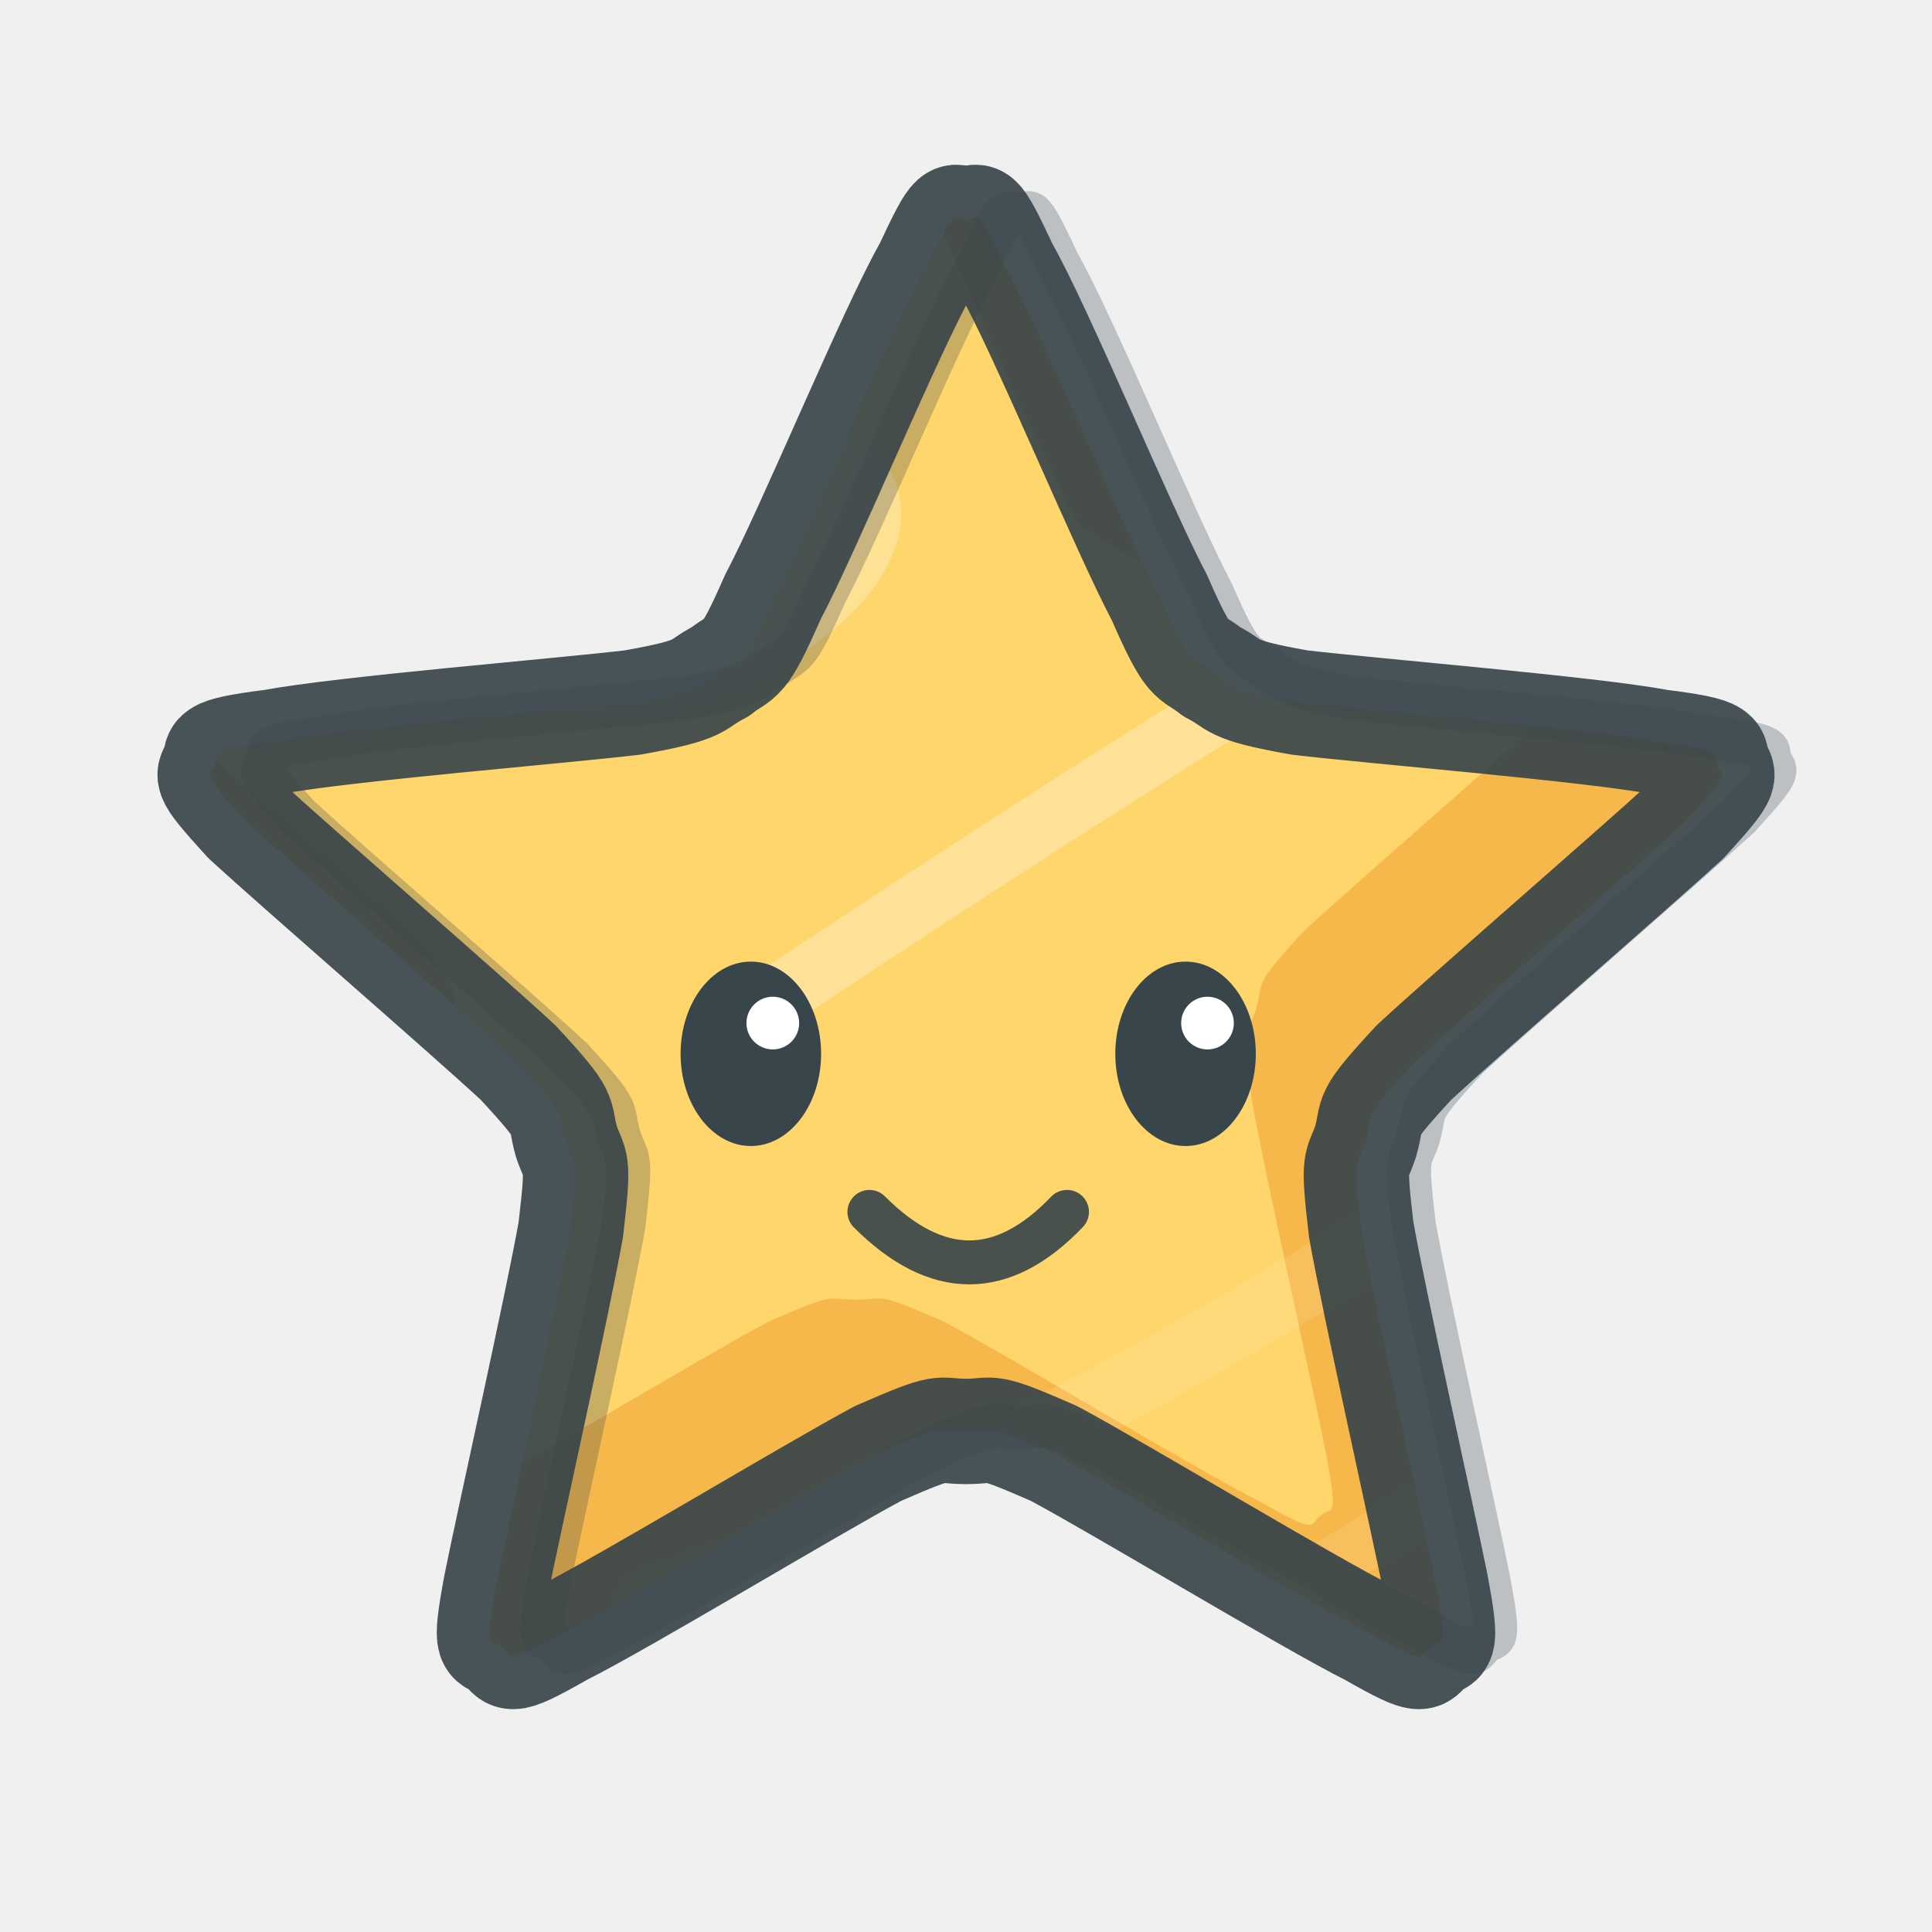
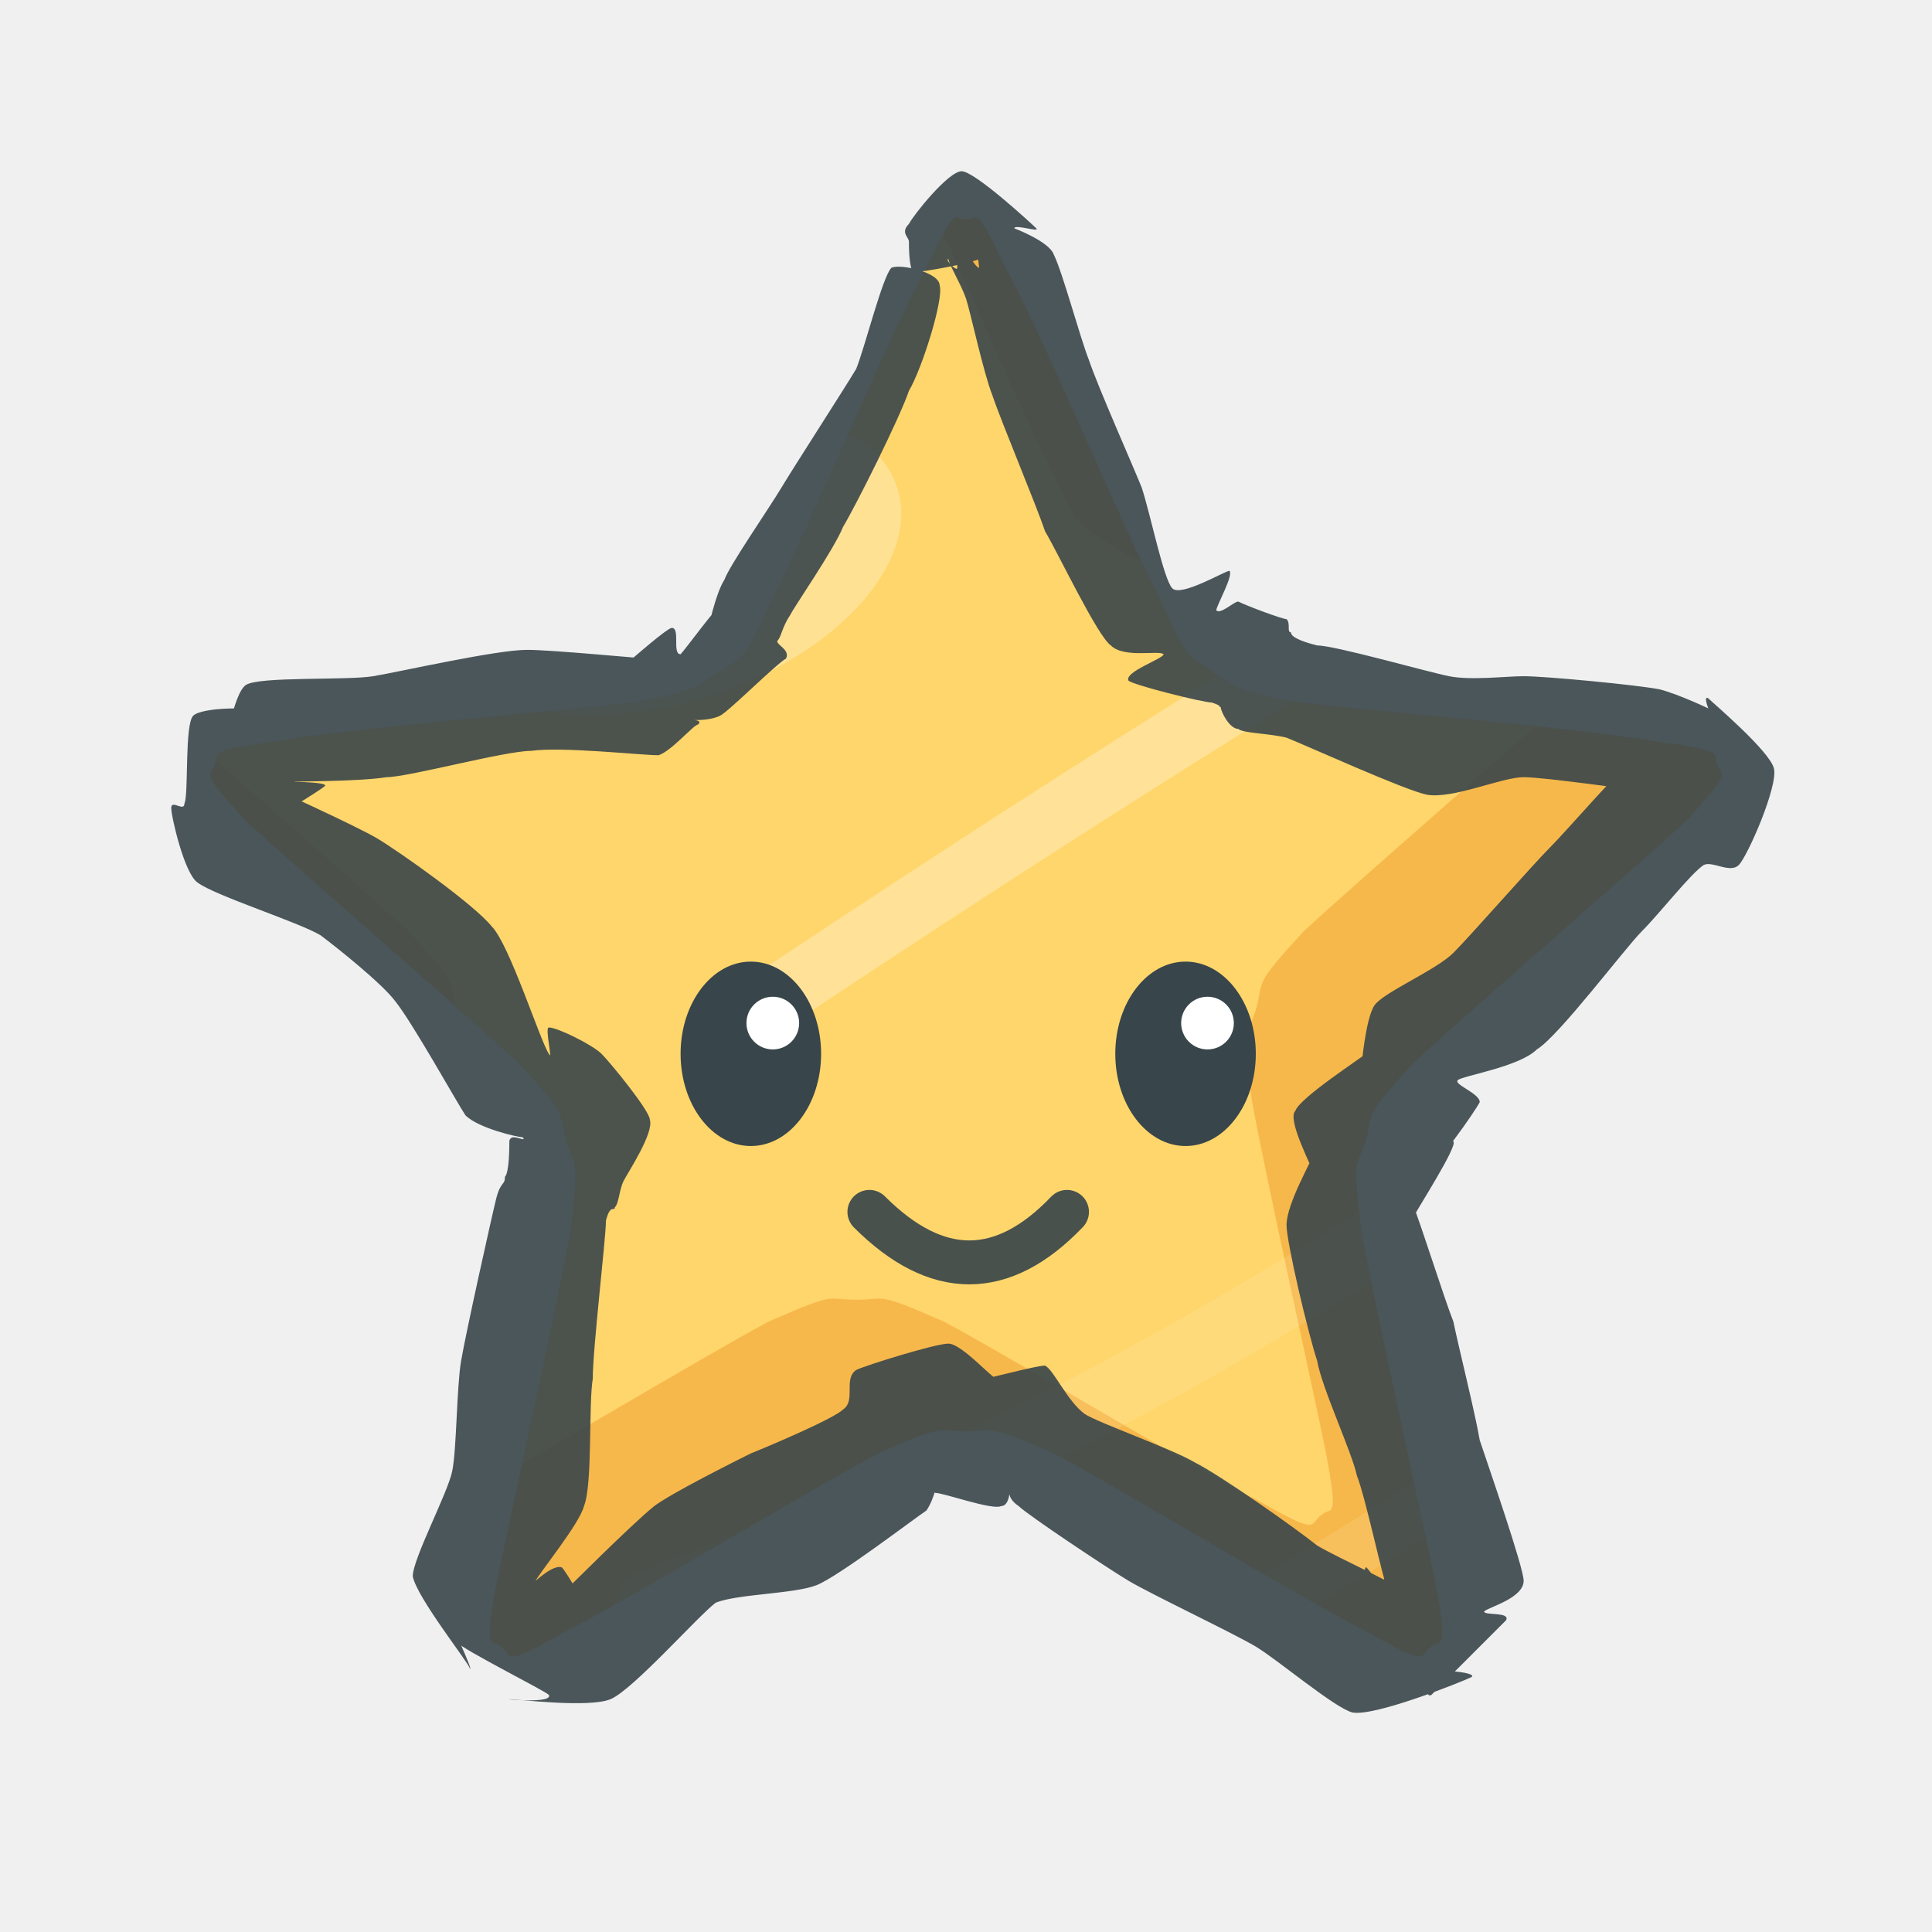
<svg xmlns="http://www.w3.org/2000/svg" width="44" height="44" viewBox="0 0 44 44">
  <clipPath id="c1">
    <path d="M21.1 6.1C21.8 4.6 21.7 5 22 5C22.3 5 22.2 4.6 22.9 6.1C23.7 7.5 25.6 12.1 26.4 13.6C27.1 15.2 27.1 14.9 27.6 15.3C28.2 15.6 27.9 15.7 29.6 16C31.3 16.2 36.2 16.6 37.8 16.9C39.4 17.1 39 17.2 39.1 17.4C39.2 17.7 39.5 17.5 38.4 18.7C37.2 19.8 33.5 23 32.2 24.2C31 25.5 31.3 25.3 31.1 26C30.9 26.6 30.8 26.3 31 28C31.3 29.7 32.4 34.6 32.7 36.1C33 37.7 32.8 37.3 32.6 37.5C32.3 37.7 32.6 38 31.2 37.2C29.8 36.5 25.5 33.9 24 33.1C22.4 32.4 22.7 32.6 22 32.6C21.3 32.6 21.6 32.4 20 33.1C18.5 33.9 14.2 36.5 12.8 37.2C11.4 38 11.7 37.7 11.4 37.5C11.2 37.3 11 37.7 11.3 36.1C11.6 34.6 12.7 29.7 13 28C13.2 26.3 13.1 26.6 12.9 26C12.7 25.3 13 25.5 11.8 24.2C10.5 23 6.8 19.8 5.6 18.7C4.5 17.5 4.8 17.7 4.9 17.4C5 17.2 4.6 17.1 6.2 16.9C7.8 16.6 12.7 16.2 14.4 16C16.1 15.7 15.8 15.6 16.4 15.3C16.9 14.9 16.9 15.2 17.6 13.6C18.4 12.1 20.3 7.5 21.1 6.1Z" />
  </clipPath>
  <path d="M21.1 6.1C21.8 4.6 21.7 5 22 5C22.3 5 22.2 4.6 22.9 6.1C23.7 7.5 25.6 12.1 26.4 13.6C27.1 15.2 27.1 14.9 27.6 15.3C28.2 15.6 27.9 15.7 29.6 16C31.3 16.2 36.2 16.6 37.8 16.9C39.4 17.1 39 17.2 39.1 17.4C39.2 17.7 39.5 17.5 38.4 18.7C37.2 19.8 33.5 23 32.2 24.2C31 25.5 31.3 25.3 31.1 26C30.9 26.6 30.8 26.3 31 28C31.3 29.7 32.4 34.6 32.7 36.1C33 37.7 32.8 37.3 32.6 37.5C32.3 37.7 32.6 38 31.2 37.2C29.8 36.5 25.5 33.9 24 33.1C22.4 32.4 22.7 32.6 22 32.6C21.3 32.6 21.6 32.4 20 33.1C18.5 33.9 14.2 36.5 12.8 37.2C11.4 38 11.7 37.7 11.4 37.5C11.2 37.3 11 37.7 11.3 36.1C11.6 34.6 12.7 29.7 13 28C13.2 26.3 13.1 26.6 12.9 26C12.7 25.3 13 25.5 11.8 24.2C10.5 23 6.8 19.8 5.6 18.7C4.5 17.5 4.8 17.7 4.9 17.4C5 17.2 4.6 17.1 6.2 16.9C7.8 16.6 12.7 16.2 14.4 16C16.1 15.7 15.8 15.6 16.4 15.3C16.9 14.9 16.9 15.2 17.6 13.6C18.4 12.1 20.3 7.5 21.1 6.1Z" fill="#F7B84B" />
  <g clip-path="url(#c1)">
    <path d="M21.1 6.1C21.8 4.6 21.7 5 22 5C22.3 5 22.2 4.6 22.9 6.1C23.7 7.5 25.6 12.1 26.4 13.6C27.1 15.2 27.1 14.9 27.6 15.3C28.2 15.6 27.9 15.7 29.6 16C31.3 16.2 36.2 16.6 37.8 16.9C39.4 17.1 39 17.2 39.1 17.4C39.2 17.7 39.5 17.5 38.4 18.7C37.2 19.8 33.5 23 32.2 24.2C31 25.5 31.3 25.3 31.1 26C30.9 26.6 30.8 26.3 31 28C31.3 29.7 32.4 34.6 32.7 36.1C33 37.7 32.8 37.3 32.6 37.5C32.3 37.7 32.6 38 31.2 37.2C29.8 36.5 25.5 33.9 24 33.1C22.4 32.4 22.7 32.6 22 32.6C21.3 32.6 21.6 32.4 20 33.1C18.5 33.9 14.2 36.5 12.8 37.2C11.4 38 11.7 37.7 11.4 37.5C11.2 37.3 11 37.7 11.3 36.1C11.6 34.6 12.7 29.7 13 28C13.2 26.3 13.1 26.6 12.9 26C12.7 25.3 13 25.5 11.8 24.2C10.5 23 6.8 19.8 5.6 18.7C4.5 17.5 4.8 17.7 4.9 17.4C5 17.2 4.6 17.1 6.2 16.9C7.8 16.6 12.7 16.2 14.4 16C16.1 15.7 15.8 15.6 16.4 15.3C16.9 14.9 16.9 15.2 17.6 13.6C18.4 12.1 20.3 7.5 21.1 6.1Z" fill="#FFD66B" transform="translate(-2.5 -3)" />
    <path d="M14.8 36.5q9 -3.3 18 -9.2" stroke="#ffffff" stroke-width="1.5" stroke-linecap="round" fill="none" opacity="0.1" />
    <path d="M17.4 22.9q9.9 -6.6 17.8 -11.2" stroke="#ffffff" stroke-width="1.4" stroke-linecap="round" fill="none" opacity="0.3" />
    <path d="M29 36.4q6.4 -3.6 15.4 -11.1" stroke="#ffffff" stroke-width="1.2" stroke-linecap="round" fill="none" opacity="0.1" />
    <path d="M34 32.4q8 -6.1 15 -13.6" stroke="#38454A" stroke-width="1.9" stroke-linecap="round" fill="none" opacity="0" />
    <path d="M34.1 33.8q4.9 -3.5 12.7 -7" stroke="#38454A" stroke-width="1.1" stroke-linecap="round" fill="none" opacity="0" />
    <path d="M35.1 32.4q5.6 -2.8 9.2 -6.2" stroke="#38454A" stroke-width="1.5" stroke-linecap="round" fill="none" opacity="0.1" />
    <ellipse cx="15.2" cy="12.8" rx="5.5" ry="3.2" fill="#fff" opacity="0.28" transform="rotate(-18 15.2 12.8)" />
  </g>
-   <path d="M21.1 6.1C21.8 4.6 21.7 5 22 5C22.3 5 22.2 4.6 22.9 6.1C23.7 7.5 25.6 12.1 26.4 13.6C27.1 15.2 27.1 14.9 27.6 15.3C28.2 15.6 27.9 15.7 29.6 16C31.3 16.2 36.2 16.6 37.8 16.9C39.4 17.1 39 17.2 39.1 17.4C39.2 17.7 39.5 17.5 38.4 18.7C37.2 19.8 33.5 23 32.2 24.2C31 25.5 31.3 25.3 31.1 26C30.9 26.6 30.8 26.3 31 28C31.3 29.7 32.4 34.6 32.7 36.1C33 37.7 32.8 37.3 32.6 37.5C32.3 37.7 32.6 38 31.2 37.2C29.8 36.5 25.5 33.9 24 33.1C22.4 32.4 22.7 32.6 22 32.6C21.3 32.6 21.6 32.4 20 33.1C18.5 33.9 14.2 36.5 12.8 37.2C11.4 38 11.7 37.7 11.4 37.5C11.2 37.3 11 37.7 11.3 36.1C11.6 34.6 12.7 29.7 13 28C13.2 26.3 13.1 26.6 12.9 26C12.7 25.3 13 25.5 11.8 24.2C10.5 23 6.8 19.8 5.6 18.7C4.5 17.5 4.8 17.7 4.9 17.4C5 17.2 4.6 17.1 6.2 16.9C7.8 16.6 12.7 16.2 14.4 16C16.1 15.7 15.8 15.6 16.4 15.3C16.9 14.9 16.9 15.2 17.6 13.6C18.4 12.1 20.3 7.5 21.1 6.1Z" fill="none" stroke="#38454A" stroke-width="2.4" stroke-linejoin="round" stroke-linecap="round" opacity="0.92" />
-   <path d="M21.1 6.1C21.8 4.6 21.7 5 22 5C22.3 5 22.2 4.6 22.9 6.1C23.7 7.5 25.6 12.1 26.4 13.6C27.1 15.2 27.1 14.9 27.6 15.3C28.2 15.6 27.9 15.7 29.6 16C31.3 16.2 36.2 16.6 37.8 16.9C39.4 17.1 39 17.2 39.1 17.4C39.2 17.7 39.5 17.5 38.4 18.7C37.2 19.8 33.5 23 32.2 24.2C31 25.5 31.3 25.3 31.1 26C30.9 26.6 30.8 26.3 31 28C31.3 29.7 32.4 34.6 32.7 36.1C33 37.7 32.8 37.3 32.6 37.5C32.3 37.7 32.6 38 31.2 37.2C29.8 36.5 25.5 33.9 24 33.1C22.4 32.4 22.7 32.6 22 32.6C21.3 32.6 21.6 32.4 20 33.1C18.5 33.9 14.2 36.5 12.8 37.2C11.4 38 11.7 37.7 11.4 37.5C11.2 37.3 11 37.7 11.3 36.1C11.6 34.6 12.7 29.7 13 28C13.2 26.3 13.1 26.6 12.9 26C12.7 25.3 13 25.5 11.8 24.2C10.5 23 6.8 19.8 5.6 18.7C4.5 17.5 4.8 17.7 4.9 17.4C5 17.2 4.6 17.1 6.2 16.9C7.8 16.6 12.7 16.2 14.4 16C16.1 15.7 15.8 15.6 16.4 15.3C16.9 14.9 16.9 15.2 17.6 13.6C18.4 12.1 20.3 7.5 21.1 6.1Z" fill="none" stroke="#38454A" stroke-width="1" stroke-linejoin="round" opacity="0.28" transform="translate(1.2 -0.1)" />
+   <path d="M22.3 5.9C22.4 5.8 22.2 5.2 22.2 5.3C22.2 5.3 22.3 6.1 22.3 6.1C22.2 6.1 21.9 5.5 21.8 5.5C21.8 5.5 21.8 6.1 21.8 6.1C21.8 6.2 21.5 5.9 21.6 5.9C21.6 6 21.9 6.5 22 6.8C22.1 7.1 22.4 8.5 22.6 9C22.8 9.6 23.6 11.5 23.8 12.1C24.1 12.6 25 14.5 25.3 14.7C25.6 15 26.4 14.8 26.5 14.9C26.5 15 25.6 15.3 25.7 15.5C25.8 15.6 27.4 16 27.6 16C27.9 16.1 27.7 16.1 27.8 16.1C27.8 16.2 28 16.6 28.2 16.6C28.3 16.7 28.9 16.7 29.3 16.8C29.8 17 32 18 32.5 18.1C33.1 18.2 34.2 17.7 34.7 17.7C35.2 17.7 37.2 18 37.4 18C37.7 18 37.5 17.8 37.5 17.9C37.5 17.9 37.4 18.4 37.5 18.5C37.6 18.6 38.4 18.8 38.4 18.8C38.4 18.7 37.7 18.1 37.6 18C37.6 17.9 38.1 17.6 38.1 17.5C38 17.5 37.4 17.1 37.2 17.3C36.9 17.5 35.7 18.9 35.3 19.3C34.9 19.7 33.5 21.3 33.1 21.7C32.7 22.1 31.5 22.6 31.3 22.9C31.1 23.2 31 24.3 31 24.4C31 24.5 31.3 23.9 31.1 24C31 24.1 29.6 25 29.5 25.3C29.3 25.5 29.9 26.6 29.9 26.7C30 26.8 30 26.2 29.9 26.3C29.9 26.4 29.3 27.4 29.3 27.9C29.3 28.3 29.8 30.4 30 31C30.1 31.6 30.8 33.1 30.9 33.6C31.1 34.1 31.5 36 31.6 36.2C31.6 36.4 31.1 35.6 31.1 35.7C31 35.9 31 37.6 31.2 37.6C31.3 37.6 32.8 35.9 32.8 35.7C32.7 35.6 30.9 36.1 30.7 36.3C30.5 36.4 30.6 37.4 30.8 37.4C30.9 37.4 32.3 36.6 32.2 36.4C32.1 36.2 30.5 35.5 30 35.2C29.5 34.8 27.8 33.6 27.2 33.3C26.7 33 25 32.4 24.7 32.2C24.3 31.9 24 31.2 23.8 31.1C23.6 31.1 22.5 31.4 22.4 31.4C22.3 31.5 22.7 31.5 22.7 31.4C22.6 31.4 21.9 30.6 21.6 30.6C21.3 30.6 19.7 31.1 19.5 31.2C19.2 31.4 19.5 31.9 19.2 32.1C19 32.3 17.6 32.9 17.1 33.1C16.7 33.3 15.3 34 14.9 34.3C14.4 34.7 12.9 36.2 12.7 36.4C12.4 36.6 12.5 36.2 12.3 36.1C12.2 36 11.1 35.6 11.2 35.7C11.2 35.9 12.8 37.5 13 37.6C13.3 37.8 13.5 37.2 13.5 37C13.5 36.8 12.9 35.8 12.8 35.7C12.6 35.6 12.1 36.1 12.2 36C12.3 35.8 13.2 34.7 13.3 34.3C13.5 33.8 13.4 32 13.5 31.4C13.5 30.7 13.8 28.2 13.8 27.8C13.9 27.4 14 27.6 14 27.5C14.1 27.4 14.1 27.1 14.2 26.9C14.3 26.7 14.9 25.8 14.8 25.5C14.8 25.3 13.9 24.2 13.7 24C13.5 23.8 12.7 23.4 12.5 23.4C12.4 23.4 12.6 24.2 12.5 24C12.3 23.7 11.6 21.5 11.2 21.1C10.8 20.6 9.1 19.4 8.6 19.1C8.1 18.8 6.1 17.9 5.9 17.8C5.7 17.8 6.5 18.9 6.6 18.8C6.7 18.7 6.8 16.9 6.6 16.9C6.4 16.9 4.8 18.5 4.7 18.7C4.6 18.9 5.5 19 5.7 18.9C6 18.8 7.3 18 7.4 17.9C7.5 17.8 6.4 17.8 6.5 17.8C6.6 17.8 8.2 17.8 8.8 17.7C9.3 17.7 11.5 17.1 12.1 17.1C12.8 17 14.6 17.2 15 17.2C15.3 17.1 15.8 16.5 15.9 16.5C16 16.4 15.8 16.4 15.8 16.4C15.9 16.4 16.2 16.4 16.4 16.3C16.6 16.2 17.7 15.1 17.9 15C18 14.8 17.7 14.7 17.7 14.6C17.8 14.5 17.8 14.3 18 14C18.1 13.8 19 12.5 19.2 12C19.5 11.5 20.5 9.5 20.7 8.9C21 8.4 21.5 6.8 21.4 6.5C21.4 6.2 20.5 6 20.3 6.1C20.1 6.3 19.7 7.9 19.5 8.4C19.2 8.9 18.1 10.6 17.8 11.1C17.5 11.6 16.6 12.9 16.5 13.2C16.3 13.5 16.1 14.4 16.1 14.5C16.1 14.5 16.6 13.6 16.5 13.7C16.4 13.7 15.6 14.8 15.5 14.9C15.3 14.9 15.5 14.3 15.3 14.3C15.2 14.3 14.4 15 14.4 15C14.3 15.1 15.1 15 14.8 15C14.6 15 12.6 14.8 12 14.8C11.3 14.8 9.1 15.3 8.5 15.4C7.9 15.5 5.9 15.4 5.6 15.6C5.3 15.8 5.1 17.2 5.1 17.2C5.1 17.3 5.9 16.3 5.8 16.2C5.8 16.1 4.6 16.1 4.4 16.3C4.2 16.5 4.3 18.1 4.2 18.3C4.2 18.5 3.9 18.2 3.9 18.4C3.9 18.6 4.2 19.9 4.5 20.1C4.9 20.4 6.8 21 7.3 21.3C7.7 21.6 8.7 22.4 9 22.8C9.4 23.3 10.4 25.1 10.6 25.4C10.9 25.7 11.8 25.9 11.9 25.9C12 26 11.8 25.9 11.7 25.9C11.7 25.9 11.7 25.9 11.7 25.9C11.7 25.9 11.6 25.9 11.6 26C11.6 26.1 11.6 26.7 11.5 26.8C11.5 27 11.4 26.9 11.3 27.3C11.2 27.7 10.6 30.4 10.5 31C10.4 31.6 10.4 33 10.3 33.5C10.2 34 9.4 35.5 9.4 35.9C9.5 36.4 10.7 37.9 10.7 38C10.8 38.1 10.2 36.8 10.2 36.8C10.2 36.7 10.2 37.2 10.4 37.4C10.6 37.6 12.4 38.5 12.5 38.6C12.6 38.8 11.5 38.7 11.6 38.7C11.8 38.7 13.4 38.9 13.9 38.7C14.4 38.5 15.9 36.8 16.3 36.5C16.8 36.3 18.1 36.3 18.6 36.1C19.1 35.9 20.8 34.6 21.1 34.4C21.3 34.1 21.3 33.8 21.4 33.8C21.4 33.7 21.2 33.9 21.2 33.9C21.2 33.9 21.2 33.9 21.3 34C21.5 34 22.6 34.4 22.8 34.3C23 34.3 23 33.9 23 33.9C23 33.9 22.9 34.1 23.2 34.3C23.4 34.5 25.2 35.7 25.7 36C26.2 36.3 28.1 37.2 28.6 37.5C29.1 37.8 30.4 38.9 30.8 39C31.3 39.1 33.3 38.3 33.5 38.2C33.7 38.1 32.8 38 32.7 38.1C32.6 38.1 32.4 38.7 32.6 38.6C32.8 38.4 34.2 37 34.3 36.9C34.4 36.7 33.8 36.8 33.8 36.7C33.9 36.6 34.7 36.4 34.7 36C34.7 35.7 33.9 33.4 33.7 32.8C33.6 32.2 33.2 30.6 33.1 30.1C32.9 29.6 32.3 27.7 32.2 27.5C32.1 27.2 32.1 27.8 32.2 27.7C32.3 27.5 33.2 26.1 33.1 26C33.1 25.8 32.1 25.9 32 26C31.9 26.1 32.3 26.7 32.5 26.6C32.7 26.6 33.6 25.3 33.7 25.1C33.7 24.9 33.1 24.7 33.2 24.6C33.3 24.5 34.6 24.3 35 23.9C35.5 23.6 37 21.6 37.4 21.2C37.8 20.8 38.5 19.9 38.8 19.7C39 19.6 39.4 19.9 39.6 19.7C39.8 19.5 40.5 17.9 40.4 17.5C40.3 17.1 39 16 38.9 15.9C38.7 15.8 39.2 16.8 39.2 16.8C39.2 16.8 39.4 16.4 39.2 16.3C39.1 16.2 38.2 15.8 37.8 15.7C37.3 15.6 35.2 15.4 34.7 15.4C34.3 15.4 33.5 15.5 33 15.4C32.5 15.3 30.4 14.7 30 14.7C29.6 14.6 29.4 14.5 29.4 14.4C29.3 14.4 29.4 14.2 29.3 14.1C29.2 14.1 28.4 13.8 28.2 13.7C28.1 13.7 27.8 14 27.7 13.9C27.7 13.8 28.1 13.1 28 13C27.9 13 26.9 13.6 26.7 13.4C26.5 13.2 26.2 11.7 26 11.1C25.8 10.6 25 8.8 24.8 8.2C24.6 7.7 24.2 6.2 24 5.8C23.9 5.5 23.1 5.2 23.1 5.2C23.1 5.1 23.7 5.3 23.6 5.2C23.5 5.1 22.2 3.9 21.9 3.9C21.6 3.9 20.8 4.9 20.7 5.1C20.5 5.3 20.7 5.4 20.7 5.5C20.7 5.6 20.7 6.1 20.8 6.2C21 6.2 22.1 6 22.3 5.9Z" fill="#38454A" opacity="0.9" />
  <ellipse cx="17.1" cy="24" rx="1.6" ry="2.1" fill="#38454A" />
  <circle cx="17.6" cy="23.3" r="0.6" fill="#fff" />
  <ellipse cx="27" cy="24" rx="1.6" ry="2.1" fill="#38454A" />
  <circle cx="27.5" cy="23.3" r="0.6" fill="#fff" />
  <path d="M19.8 27.6 q2.3 2.3 4.5 0" fill="none" stroke="#38454A" stroke-width="1" stroke-linecap="round" stroke-linejoin="round" opacity="0.92" />
</svg>
